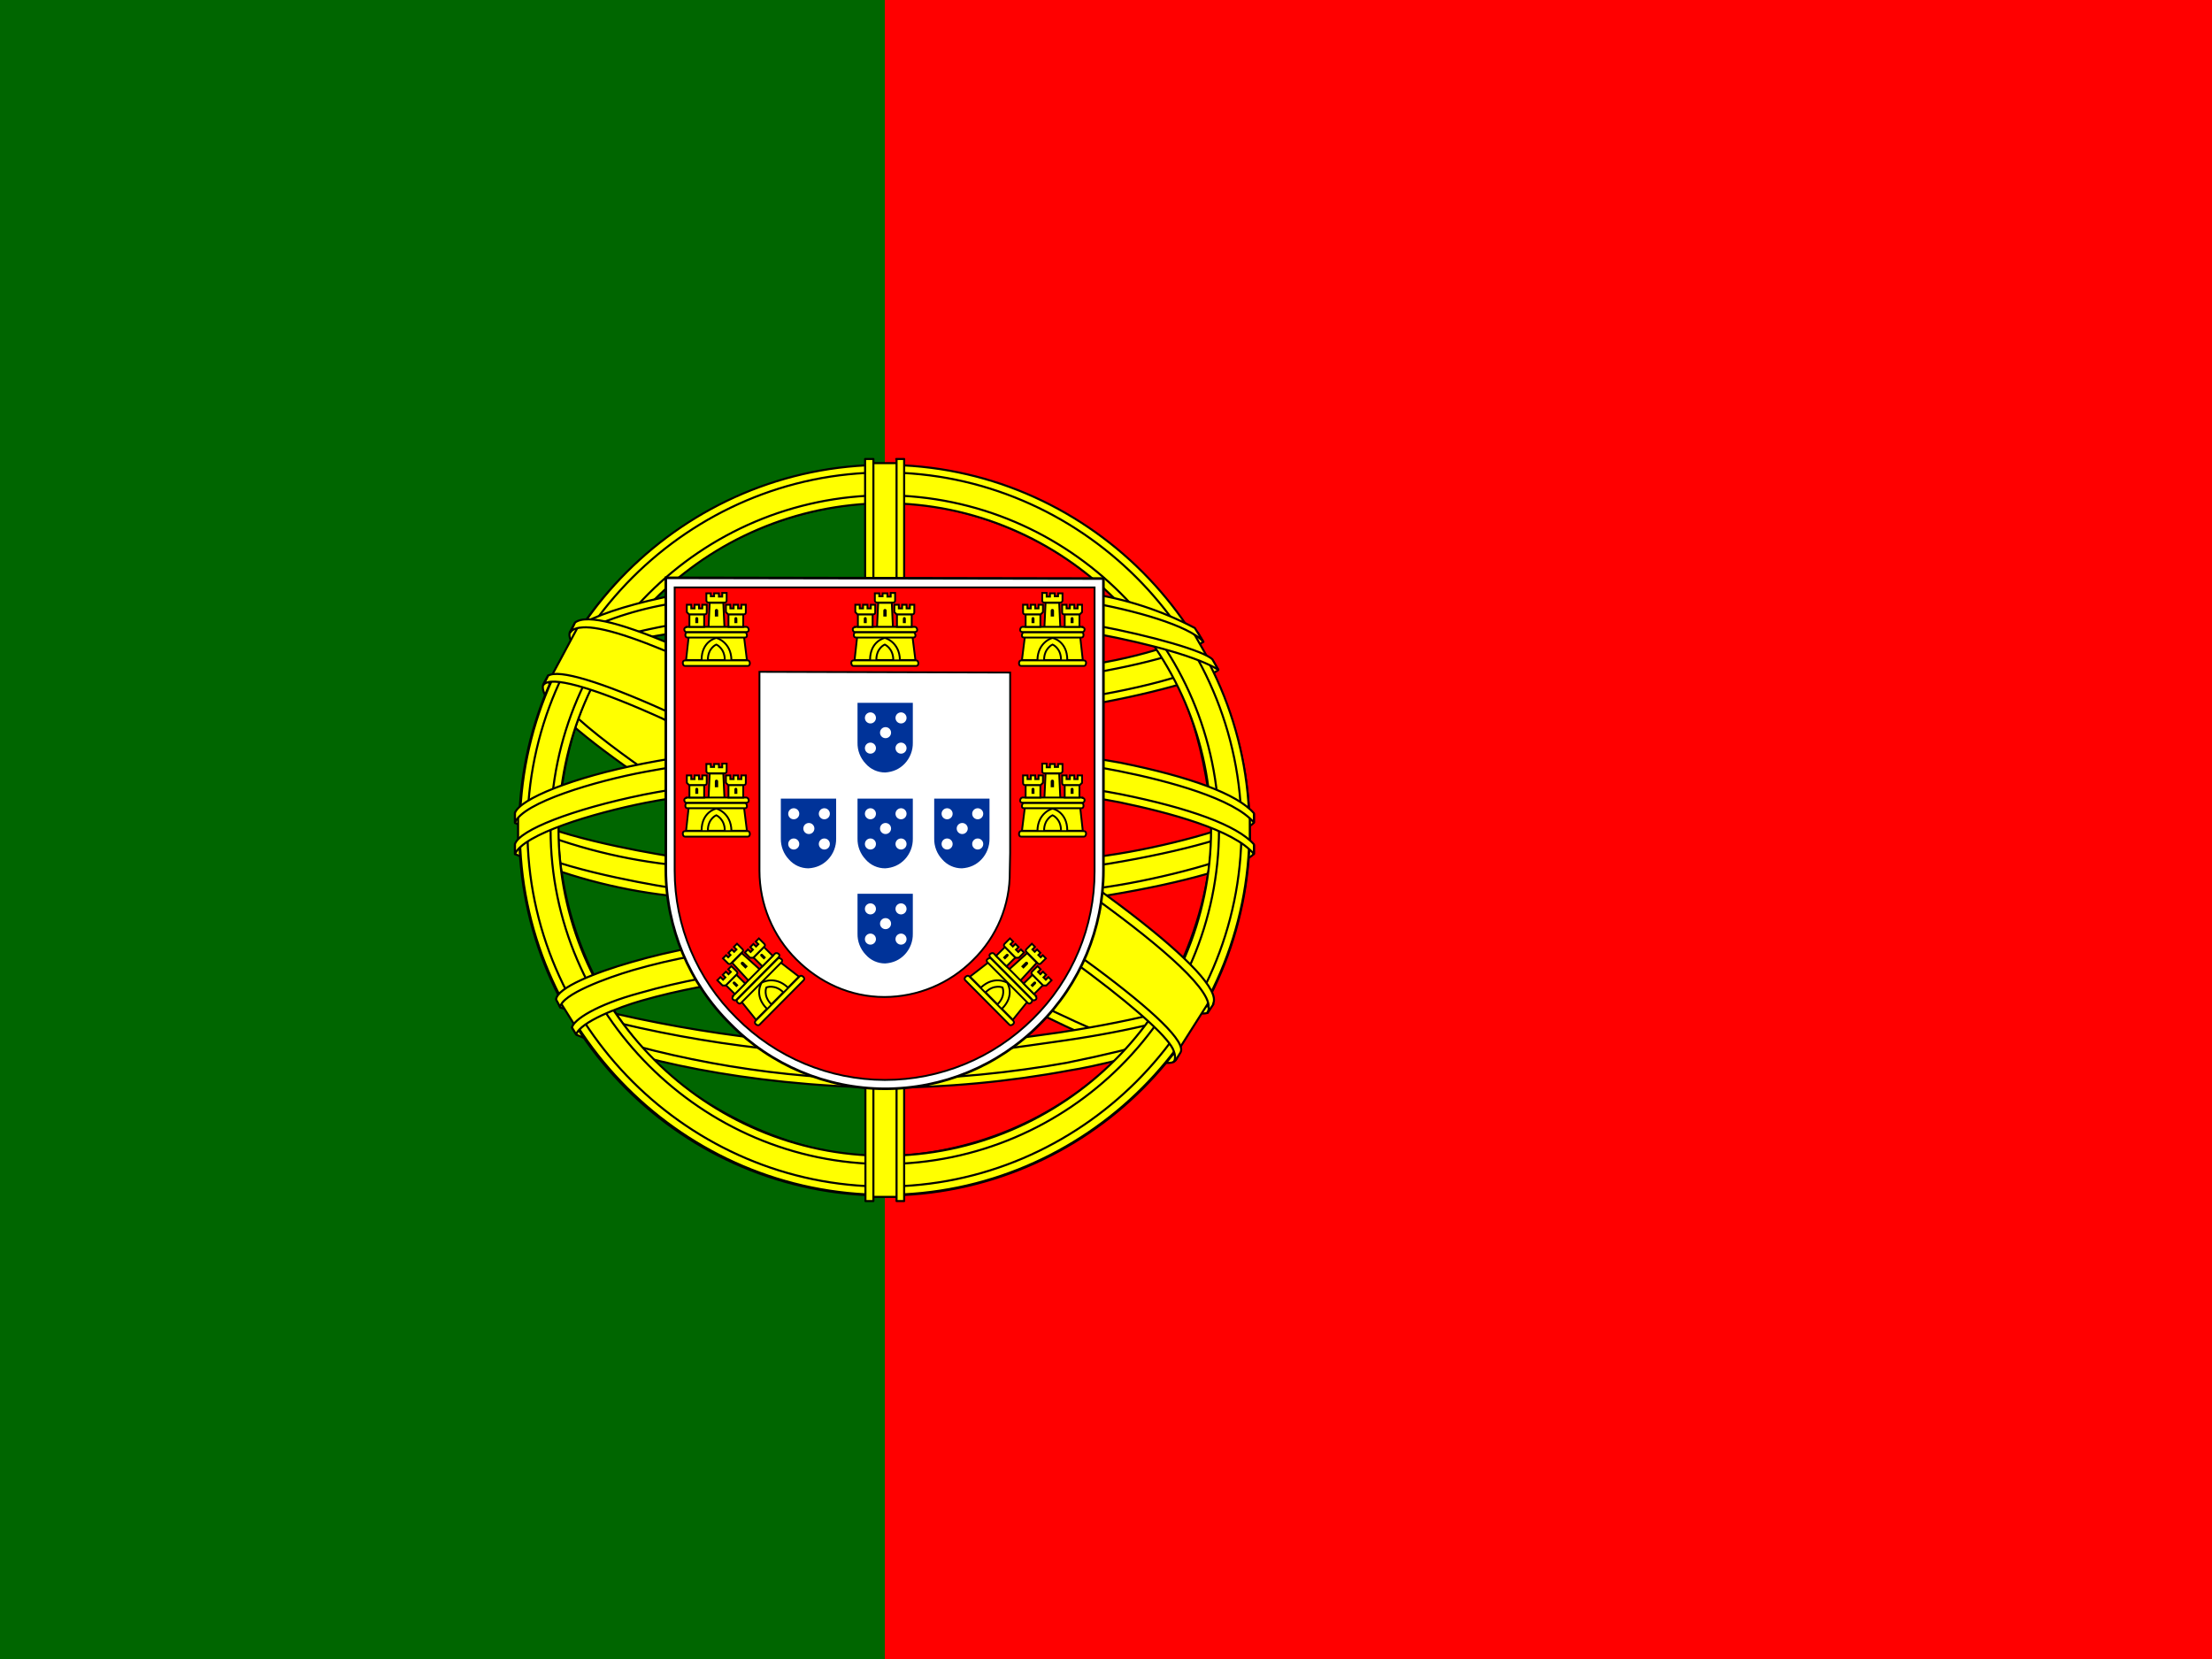
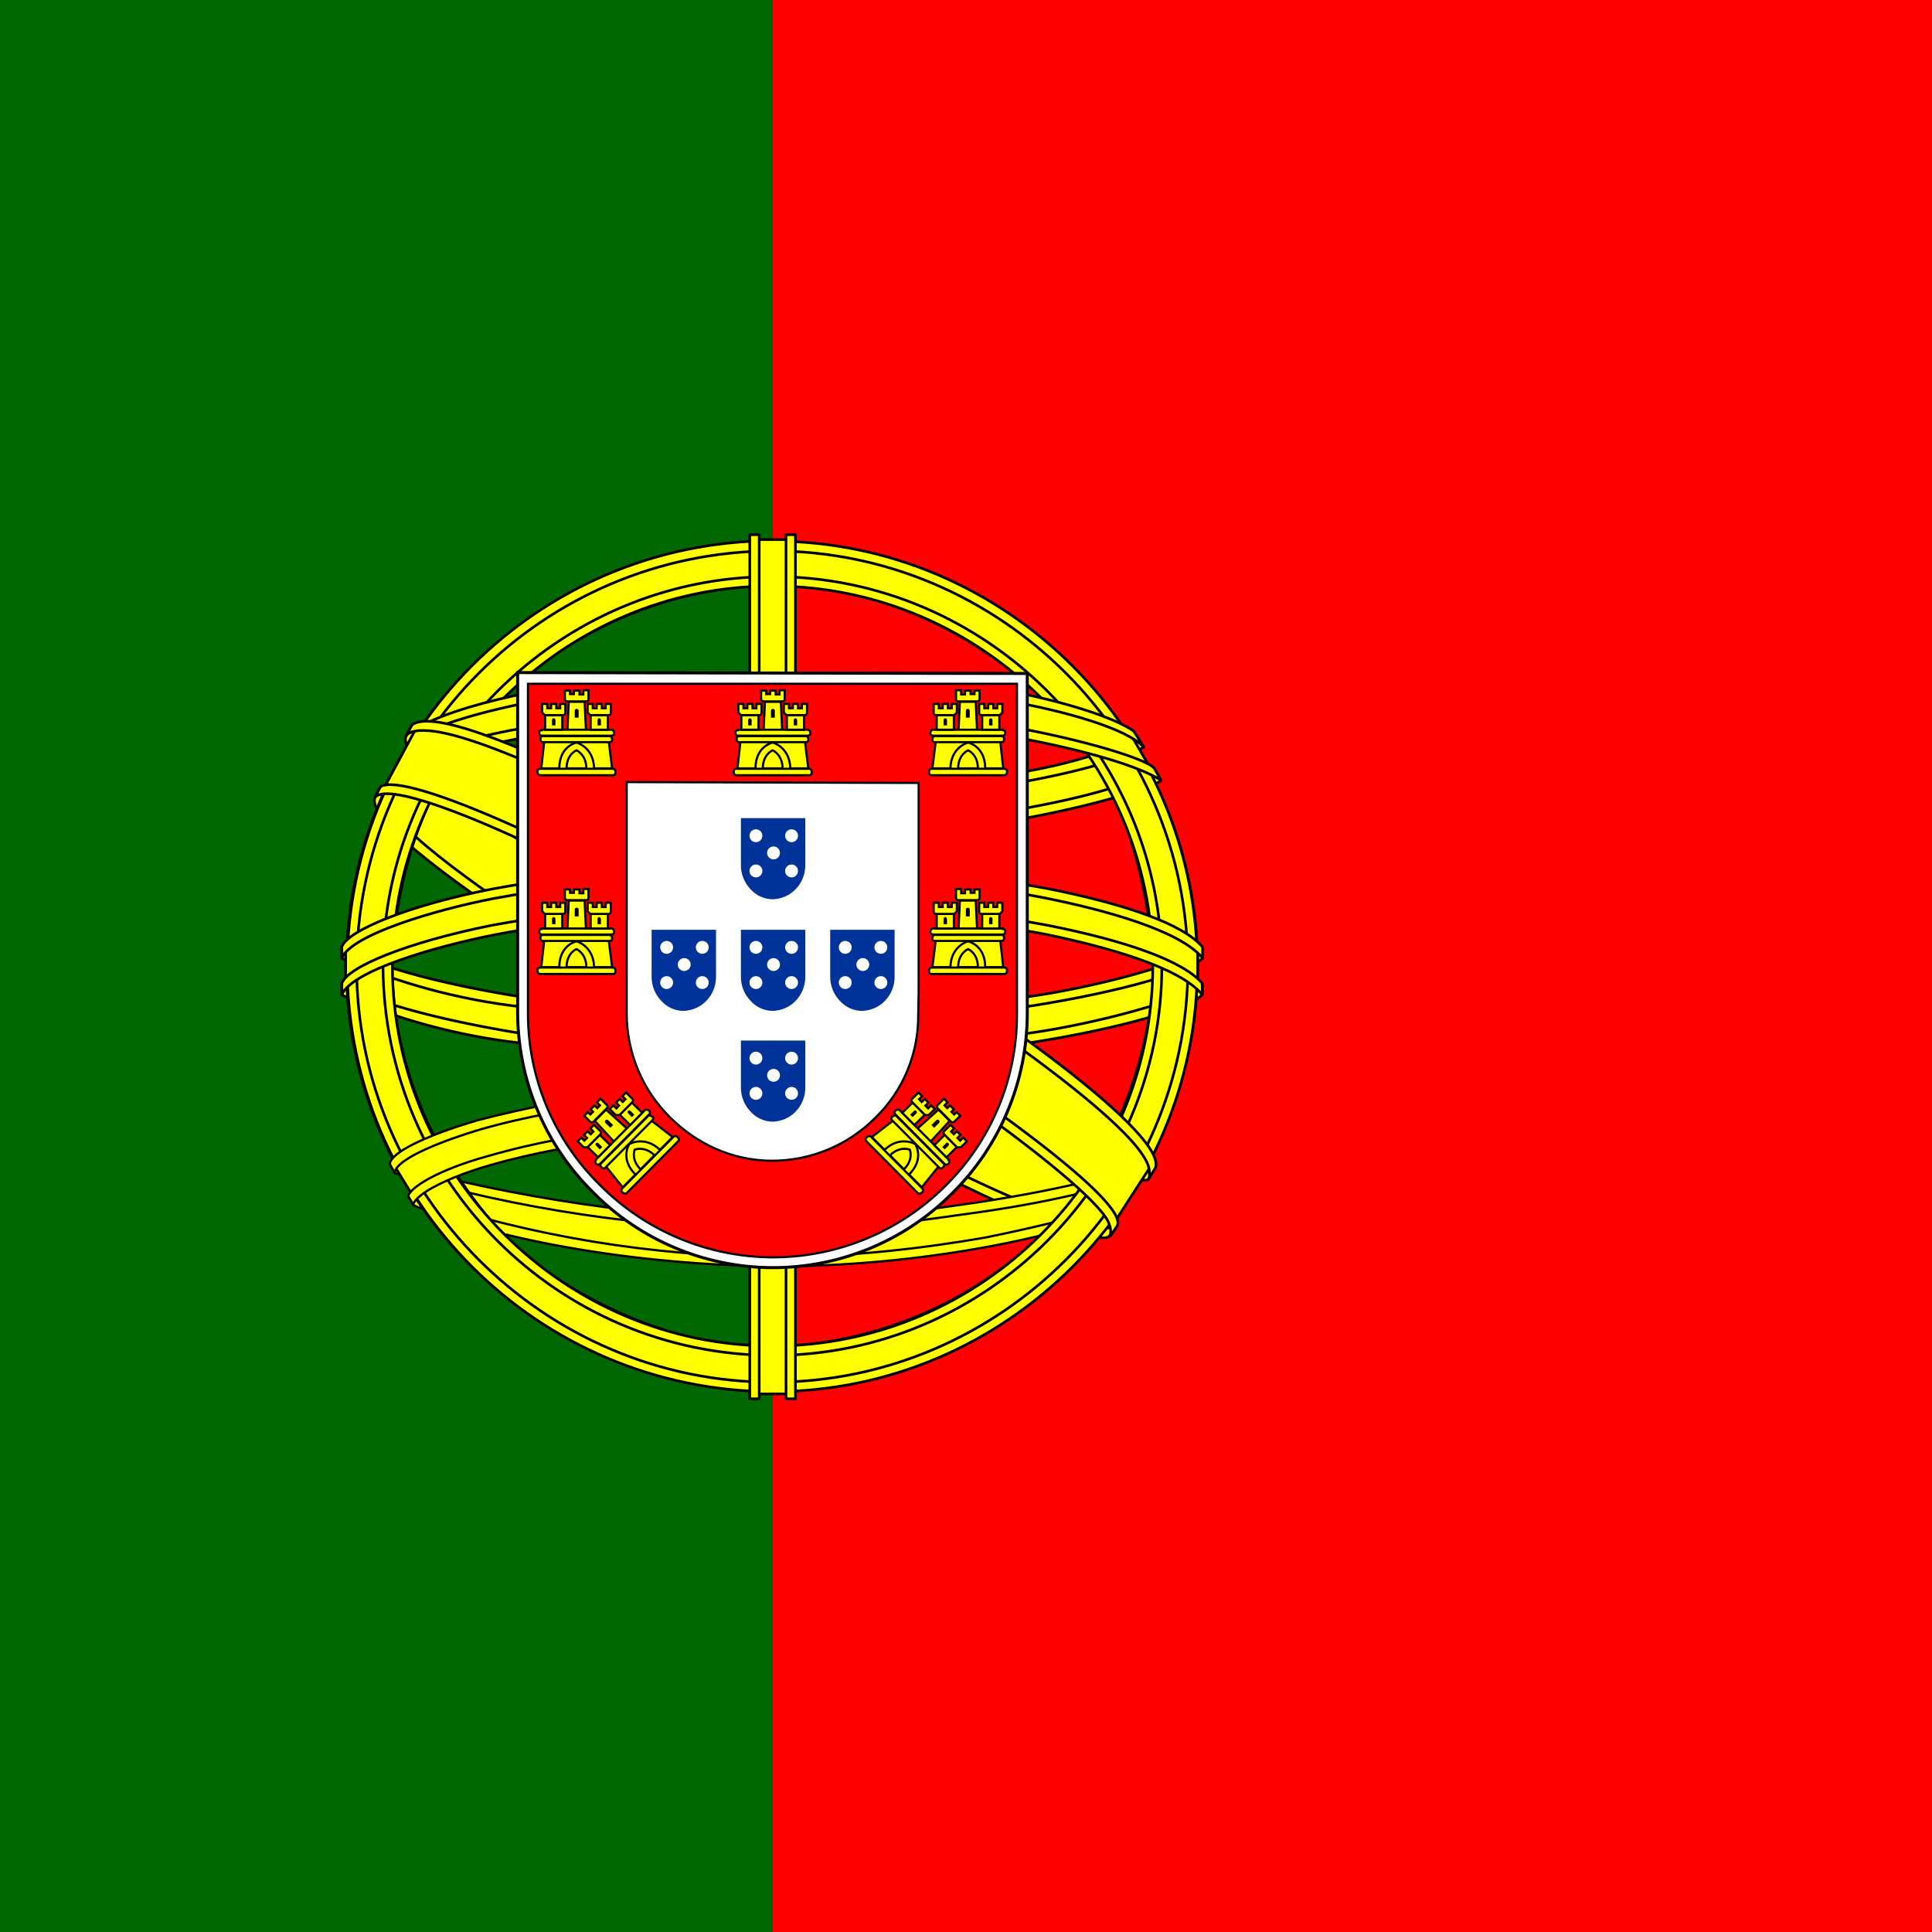
- <svg xmlns="http://www.w3.org/2000/svg" xmlns:xlink="http://www.w3.org/1999/xlink" viewBox="0 0 640 480">
-   <path fill="red" d="M256 0h384v480H256z" />
-   <path fill="#060" d="M0 0h256v480H0z" />
+ <svg xmlns="http://www.w3.org/2000/svg" xmlns:xlink="http://www.w3.org/1999/xlink" viewBox="0 0 512 512">
+   <path fill="red" d="M204.8 0H512v512H204.7z" />
+   <path fill="#060" d="M0 0h204.8v512H-.1z" />
  <g fill="#ff0" fill-rule="evenodd" stroke="#000" stroke-linecap="round" stroke-linejoin="round" stroke-width=".6">
-     <path d="M339.5 306.2c-32.3-1-180-93.2-181-108l8.1-13.5c14.7 21.3 165.7 111 180.6 107.8z" />
-     <path d="M164.9 182.8c-2.9 7.8 38.6 33.4 88.4 63.8s92.9 49 96 46.4l1.5-2.8q-.9 1.6-4.3.6c-13.5-3.9-48.6-20-92.1-46.4-43.6-26.4-81.4-50.7-87.3-61a6 6 0 0 1-.6-3.1h-.2l-1.2 2.2zm175.3 123.8q-.7 1.3-3.5.8c-12-1.3-48.6-19.1-91.9-45-50.4-30.2-92-57.6-87.4-64.8l1.2-2.2.2.1c-4 12.2 82.1 61.4 87.2 64.6 49.8 30.8 91.8 48.9 95.5 44.2z" />
-     <path d="M256.2 207.2c32.2-.3 72-4.4 95-13.6l-5-8c-13.5 7.5-53.5 12.5-90.3 13.2-43.4-.4-74.1-4.5-89.5-14.8l-4.6 8.6c28.2 12 57.2 14.5 94.4 14.6" />
-     <path d="M352.5 193.8c-.8 1.3-15.8 6.4-37.8 10.2a381 381 0 0 1-58.6 4.3 416 416 0 0 1-56.2-3.6c-23.1-3.6-35-8.6-39.5-10.4l1.1-2.2c12.7 5 24.7 8 38.7 10.2A412 412 0 0 0 256 206a392 392 0 0 0 58.3-4.3c22.5-3.7 34.8-8.4 36.6-10.5zm-4.4-8.1c-2.4 2-14.6 6.3-36 9.7a388 388 0 0 1-55.8 4c-22 0-40.1-1.6-53.8-3.6-21.8-2.8-33.4-8-37.6-9.4l1.3-2.2c3.3 1.7 14.4 6.2 36.5 9.3a385 385 0 0 0 53.6 3.4 384 384 0 0 0 55.4-4c21.5-3 33.1-8.4 34.9-9.8zM150.3 246c19.8 10.7 63.9 16 105.6 16.4 38 .1 87.4-5.8 105.9-15.6l-.5-10.7c-5.8 9-58.8 17.7-105.8 17.4s-90.7-7.6-105.3-17v9.5" />
-     <path d="M362.8 244.5v2.5c-2.8 3.4-20.2 8.4-42 12a434 434 0 0 1-65.4 4.4 400 400 0 0 1-62-4.3 155 155 0 0 1-44.4-12v-2.9c9.7 6.4 35.9 11.2 44.7 12.6 15.8 2.4 36.1 4.2 61.7 4.2 26.9 0 48.4-1.9 65-4.4 15.7-2.3 38-8.2 42.4-12.1m0-9v2.5c-2.8 3.3-20.2 8.3-42 11.9a434 434 0 0 1-65.4 4.5 414 414 0 0 1-62-4.3 155 155 0 0 1-44.4-12v-3c9.7 6.5 36 11.2 44.7 12.6a408 408 0 0 0 61.7 4.3c26.9 0 48.5-2 65-4.5 15.7-2.2 38-8.1 42.4-12m-107 68.8c-45.6-.2-84.7-12.4-93-14.4l6 9.4a250 250 0 0 0 87.4 14.3c34.7-1 65-3.7 86.3-14.1l6.2-9.8c-14.5 6.9-64 14.6-93 14.6" />
-     <path d="m344.9 297.3-2.8 4c-10 3.6-26 7.4-32.6 8.4a296 296 0 0 1-53.7 5c-40.4-.6-73.5-8.5-89-15.3l-1.3-2.1.2-.4 2.1.9a287 287 0 0 0 88.2 14.5c18.8 0 37.5-2.1 52.6-4.8 23.2-4.7 32.6-8.2 35.5-9.8l.7-.4zm5.3-8.8-2 3.5c-5.4 2-20 6.2-41.3 9.2-14 1.9-22.7 3.8-50.6 4.3a347 347 0 0 1-94.2-14L161 289a390 390 0 0 0 95.4 14c25.5-.5 36.4-2.4 50.3-4.3 24.8-3.8 37.3-8 41-9.1v-.2l2.6-1z" />
-     <path d="M350.8 237.6c.1 30-15.3 57-27.6 68.8a99 99 0 0 1-67.8 28.2c-30.3.5-58.8-19.2-66.5-27.9a101 101 0 0 1-27.5-67.4c1.8-32.8 14.7-55.6 33.3-71.3a100 100 0 0 1 64.2-22.7 98 98 0 0 1 71 35.6c12.5 15.2 18 31.7 20.9 56.7M255.6 135a106 106 0 0 1 106 105.2 105.6 105.6 0 1 1-211.4 0c-.1-58 47.3-105.2 105.4-105.2" />
-     <path d="M255.9 134.5c58.2 0 105.6 47.4 105.6 105.6S314.1 345.7 256 345.7s-105.6-47.4-105.6-105.6S197.8 134.5 256 134.5zM152.6 240c0 56.8 46.7 103.3 103.3 103.3S359.2 296.8 359.2 240s-46.7-103.3-103.3-103.3S152.6 183.2 152.6 240" />
-     <path d="M256 143.3a97 97 0 0 1 96.7 96.7 97 97 0 0 1-96.7 96.8c-53 0-96.7-43.6-96.7-96.8a97 97 0 0 1 96.7-96.7M161.6 240c0 52 42.6 94.4 94.4 94.4s94.4-42.5 94.4-94.4-42.6-94.4-94.4-94.4a95 95 0 0 0-94.4 94.4" />
-     <path d="M260.3 134h-9.1v212.3h9z" />
-     <path d="M259.3 132.8h2.3v214.7h-2.2V132.8zm-9 0h2.4v214.7h-2.3z" />
-     <path d="M361.6 244.2v-7.8l-6.4-6-36.3-9.6-52.2-5.3-63 3.2-44.8 10.6-9 6.7v7.9l22.9-10.3 54.4-8.5h52.3l38.4 4.2 26.6 6.4z" />
-     <path d="M256 223.8c24.9 0 49 2.3 68.3 6 19.8 4 33.7 9 38.5 14.5v2.8c-5.8-7-24.5-12-39-15-19-3.6-43-6-67.9-6-26.1 0-50.5 2.6-69.3 6.2-15 3-35.1 9-37.6 14.8v-2.9c1.3-4 16.3-10 37.3-14.3 18.9-3.7 43.3-6.1 69.6-6.1zm0-9.1a383 383 0 0 1 68.3 6c19.8 4 33.7 9 38.5 14.6v2.7c-5.8-6.9-24.5-12-39-14.9-19-3.7-43-6-67.9-6a376 376 0 0 0-69.2 6.2c-14.5 2.7-35.4 8.9-37.7 14.7v-2.8c1.4-4 16.6-10.3 37.3-14.3 19-3.7 43.3-6.2 69.7-6.2m-.6-46.2c39.3-.2 73.6 5.5 89.3 13.5l5.7 10c-13.6-7.4-50.6-15-94.9-14-36.1.3-74.7 4-94 14.4l6.8-11.4c15.9-8.3 53.3-12.5 87.1-12.5" />
-     <path d="M256 176.7a354 354 0 0 1 61.3 4.3c16 3 31.3 7.4 33.5 9.8l1.7 3c-5.3-3.4-18.6-7.3-35.6-10.5s-38.7-4.3-61-4.2c-25.3-.1-45 1.2-61.8 4.2a109 109 0 0 0-33.3 10.3l1.7-3.1c6-3 15.3-6.7 31.1-9.6 17.5-3.2 37.4-4.1 62.4-4.2m0-9c21.4-.2 42.6 1 59.1 4a96 96 0 0 1 30.6 10l2.5 4c-4.2-4.7-20-9.2-34.1-11.6-16.4-2.9-36.7-4-58.1-4.2a361 361 0 0 0-59.5 4.4 97 97 0 0 0-29.6 9.1l2.2-3.3c5.8-3 15.2-5.8 27-8.1a357 357 0 0 1 59.9-4.4zM308.4 284a276 276 0 0 0-52.5-4c-65.5.8-86.6 13.5-89.2 17.3l-5-8c16.8-12 52.4-18.8 94.6-18.2q32.9.5 56.6 5l-4.5 8" />
-     <path d="M255.6 278.9c18.2.3 36 1 53.3 4.2l-1.2 2.2c-16-3-33.2-4-52-4-24.3-.2-48.7 2.1-70 8.2-6.7 1.9-17.8 6.2-19 9.8l-1.2-2c.4-2.2 7-6.6 19.6-10 24.4-7 47.2-8.3 70.5-8.4m.8-9.2a327 327 0 0 1 57.3 5l-1.3 2.3a299 299 0 0 0-56-4.9c-24.2 0-49.9 1.8-73.3 8.6-7.5 2.2-20.6 7-21 10.7l-1.2-2.2c.2-3.4 11.5-7.9 21.7-10.8 23.5-6.9 49.3-8.6 73.8-8.7" />
-     <path d="m349.4 290.5-7.8 12.3-22.7-20.1-58.6-39.5-66.2-36.3-34.3-11.7 7.3-13.6 2.5-1.3 21.3 5.3 70.4 36.3 40.6 25.6L336 272l13.9 16z" />
-     <path d="M158.6 195.5c6-4 50.2 15.6 96.6 43.6 46.1 28 90.3 59.6 86.3 65.5l-1.3 2.1-.6.5c.1-.1.8-1 0-3.1-2-6.5-33.4-31.5-85.3-62.9-50.7-30.1-92.9-48.3-97-43.1zM351 290.4c3.8-7.6-37.2-38.5-88.1-68.6-52-29.5-89.6-46.9-96.5-41.7L165 183l.4-.5c1.2-1 3.3-1 4.2-1 11.8.2 45.5 15.7 92.8 42.8 20.8 12 87.6 55 87.3 67 0 1 .1 1.2-.3 1.8l1.7-2.6z" />
+     <path stroke-width=".7" d="M293.8 326.6c-34.4-1-192-99.4-193-115.1l8.6-14.5C125 219.7 286.2 315.4 302 312z" />
+     <path stroke-width=".7" d="M107.6 195c-3.1 8.3 41.1 35.6 94.3 68 53.2 32.3 99 52.3 102.5 49.5l1.5-2.9q-1 1.6-4.6.6c-14.4-4.2-51.9-21.4-98.3-49.5s-86.8-54.1-93-65.1a7 7 0 0 1-.7-3.3h-.2l-1.3 2.3zm187 132c-.6 1.1-1.7 1.1-3.7 1-12.9-1.5-52-20.5-98-48.1-53.8-32.2-98.2-61.5-93.3-69.1l1.3-2.4.2.1c-4.3 13 87.6 65.5 93 68.9 53.1 33 98 52.2 102 47.2z" />
+     <path stroke-width=".7" d="M205 221c34.3-.3 76.8-4.7 101.2-14.4L301 198c-14.5 8-57.1 13.3-96.3 14-46.4-.4-79.1-4.7-95.5-15.7l-5 9.1c30.2 12.7 61 15.5 100.8 15.6" />
+     <path stroke-width=".7" d="M307.7 206.8c-.9 1.3-16.8 6.8-40.3 10.8a416 416 0 0 1-62.6 4.6 444 444 0 0 1-60-3.8c-24.5-3.9-37.3-9.3-42-11.2l1.2-2.3a186 186 0 0 0 41.3 11 439 439 0 0 0 59.5 3.7 418 418 0 0 0 62.1-4.6c24-3.9 37.2-8.9 39-11.2zM303 198c-2.6 2-15.6 6.7-38.4 10.3a414 414 0 0 1-59.5 4.2 400 400 0 0 1-57.4-3.7c-23.3-3-35.6-8.5-40-10.1l1.3-2.3c3.4 1.8 15.4 6.6 39 10a423 423 0 0 0 57.1 3.5 409 409 0 0 0 59-4.2c23-3.2 35.4-9 37.3-10.5zM92 262.4c21.2 11.4 68.1 17.2 112.6 17.6 40.5 0 93.3-6.3 113-16.8l-.6-11.4c-6.1 9.7-62.6 19-112.8 18.6s-96.8-8.2-112.3-18.2v10.2" />
+     <path stroke-width=".7" d="M318.7 260.8v2.7c-3 3.6-21.6 9-44.9 12.7a463 463 0 0 1-69.7 4.8c-27.4 0-49.2-2-66.2-4.6a165 165 0 0 1-47.3-12.7v-3.2c10.4 6.9 38.3 11.9 47.7 13.4 16.8 2.6 38.5 4.5 65.8 4.5 28.7 0 51.7-2 69.3-4.7 16.8-2.4 40.6-8.7 45.3-12.9m0-9.7v2.8c-3 3.5-21.6 8.9-44.9 12.6a463 463 0 0 1-69.7 4.8c-27.4 0-49.2-2-66.1-4.5A165 165 0 0 1 90.6 254v-3.2c10.4 6.9 38.3 12 47.7 13.4 16.9 2.6 38.6 4.6 65.8 4.6 28.7 0 51.7-2 69.3-4.8 16.8-2.4 40.6-8.7 45.3-12.9m-114.2 73.5c-48.6-.3-90.3-13.2-99.1-15.4l6.4 10c15.5 6.6 56.2 16.4 93.2 15.3s69.3-4 92-15l6.6-10.5c-15.5 7.3-68.3 15.6-99 15.6" />
+     <path d="m299.5 317.1-3 4.4a259 259 0 0 1-34.7 8.9 315 315 0 0 1-57.2 5.2c-43.1-.6-78.4-9-95-16.2l-1.4-2.3.3-.4 2.2.9a306 306 0 0 0 94.1 15.5c20 .1 40-2.3 56.1-5.1 24.8-5 34.8-8.7 37.9-10.4zm5.7-9.4h.1l-2.2 3.8c-5.7 2-21.3 6.6-44 9.8-15 2-24.3 4-54 4.6a371 371 0 0 1-100.5-15l-1.2-2.5a424 424 0 0 0 101.7 15c27.2-.6 38.8-2.6 53.6-4.7 26.5-4 39.8-8.4 43.8-9.7l-.1-.2z" />
+     <path stroke-width=".7" d="M305.8 253.4c.2 32-16.2 60.8-29.4 73.5a106 106 0 0 1-72.3 30c-32.3.6-62.7-20.5-70.9-29.7-16-18.1-29-41-29.4-72 2-35 15.7-59.3 35.6-76a106 106 0 0 1 68.4-24.2c25.4.7 55.2 13.2 75.7 38 13.4 16.2 19.3 33.8 22.3 60.5zM204.4 143.8c62 0 113 50.5 113 112.3a113 113 0 0 1-113 112.3c-62 0-112.6-50.4-112.6-112.3s50.6-112.3 112.6-112.3" />
+     <path stroke-width=".7" d="M204.7 143.4c62 0 112.6 50.7 112.6 112.7s-50.6 112.7-112.6 112.7A113 113 0 0 1 92 256a113 113 0 0 1 112.7-112.7zM94.5 256.1c0 60.6 49.8 110.2 110.2 110.2s110.1-49.6 110.1-110.2S265.1 146 204.7 146A110.6 110.6 0 0 0 94.5 256.1" />
+     <path stroke-width=".7" d="M204.8 152.8c56.5 0 103.1 46.5 103.1 103.2s-46.6 103.2-103.1 103.2A103.6 103.6 0 0 1 101.5 256c0-56.7 46.6-103.2 103.2-103.2zM104 256c0 55.4 45.5 100.7 100.8 100.7S305.5 311.4 305.5 256 260 155.3 204.7 155.3 104 200.6 104 256" />
+     <path stroke-width=".7" d="M209.3 143h-9.7v226.4h9.7z" />
+     <path stroke-width=".7" d="M208.3 141.7h2.5v229h-2.5zm-9.6 0h2.5v229h-2.5z" />
+     <path stroke-width=".7" d="M317.4 260.5V252l-6.8-6.3-38.7-10.3-55.8-5.7-67 3.4-47.9 11.4-9.6 7.2v8.3l24.4-11 58-9h55.8l41 4.5 28.4 6.9z" />
+     <path stroke-width=".7" d="M204.7 238.7a394 394 0 0 1 72.9 6.5c21.1 4.2 36 9.5 41 15.4v3c-6-7.4-26-12.8-41.5-16-20.3-3.9-46-6.4-72.4-6.4-28 0-54 2.7-74 6.6-16 3.2-37.4 9.5-40.1 15.8v-3c1.5-4.4 17.4-10.9 39.8-15.4a405 405 0 0 1 74.3-6.5m0-9.7a396 396 0 0 1 73 6.5c21 4.2 36 9.5 41 15.5v2.9c-6.1-7.4-26.2-12.8-41.6-15.9-20.3-4-46-6.5-72.4-6.5a402 402 0 0 0-73.8 6.6c-15.5 3-37.8 9.6-40.3 15.8v-3c1.5-4.3 17.8-11 39.8-15.3a405 405 0 0 1 74.3-6.6m-.5-49.3c41.9-.2 78.5 5.9 95.2 14.5l6.1 10.5c-14.5-7.8-54-16-101.3-14.7-38.5.2-79.6 4.2-100.3 15.2l7.3-12.2c17-8.8 57-13.2 93-13.3" />
+     <path stroke-width=".7" d="M204.7 188.4c24 0 47 1.3 65.4 4.6 17.1 3.2 33.5 8 35.8 10.6l1.8 3.2c-5.7-3.7-19.8-7.9-38-11.3a367 367 0 0 0-65-4.5c-27 0-48 1.3-66 4.5-19 3.5-32.2 8.6-35.5 11l1.8-3.3c6.3-3.3 16.4-7.2 33.3-10.2 18.6-3.4 39.7-4.4 66.4-4.6m0-9.6a371 371 0 0 1 63.1 4.4c13.9 2.7 27.6 6.9 32.7 10.6l2.6 4.2c-4.5-5-21.4-9.7-36.4-12.3-17.4-3-39.1-4.2-62-4.4-24 0-46.2 1.5-63.4 4.6-16.4 3.2-27 6.9-31.5 9.8l2.3-3.6c6.2-3.2 16.2-6.2 28.8-8.7 17.3-3.1 39.7-4.6 63.8-4.6m56 124.1a293 293 0 0 0-56-4.2c-69.9.8-92.4 14.3-95.2 18.4l-5.2-8.5C122 295.7 160 288.5 205 289.2q35 .5 60.4 5.2l-4.8 8.5" />
+     <path d="M204.3 297.5c19.4.3 38.5 1 57 4.5l-1.4 2.4a298 298 0 0 0-55.5-4.3c-25.8-.2-52 2.2-74.6 8.7-7.2 2-19 6.6-20.3 10.4l-1.3-2.2c.4-2.2 7.6-6.9 21-10.6 26-7.5 50.3-8.7 75-9zm.9-9.8a351 351 0 0 1 61.1 5.3l-1.4 2.5a319 319 0 0 0-59.6-5.2c-25.9 0-53.3 1.9-78.3 9.1-8 2.4-22 7.4-22.4 11.4l-1.3-2.3c.3-3.6 12.3-8.4 23.2-11.6a285 285 0 0 1 78.7-9.2" />
+     <path stroke-width=".7" d="m304.4 309.9-8.4 13-24.1-21.4-62.6-42-70.5-38.8-36.7-12.5 7.8-14.5 2.7-1.4 22.8 5.7 75 38.7 43.3 27.3 36.3 26 14.8 17.1z" />
+     <path stroke-width=".7" d="M100.8 208.5c6.5-4.3 53.7 16.7 103 46.5s96.4 63.6 92.2 70l-1.4 2.1-.7.5c.2 0 .9-1 0-3.3-2.2-6.9-35.5-33.5-91-67-54-32.2-99-51.6-103.5-46zm205.3 101.2c4-8-39.7-41-94-73.1-55.5-31.5-95.6-50-102.9-44.5l-1.6 3 .4-.5c1.3-1.1 3.5-1 4.5-1 12.6.1 48.6 16.6 99 45.6 22.1 12.8 93.4 58.6 93.1 71.4 0 1.1.1 1.3-.3 1.9z" />
  </g>
-   <g transform="translate(0 26.7)scale(1.06667)">
+   <g transform="translate(-68.3 28.4)scale(1.13778)">
    <path fill="#fff" stroke="#000" stroke-width=".7" d="M180.6 211a59 59 0 0 0 17.5 41.7 59 59 0 0 0 41.8 17.6 59 59 0 0 0 42-17.4 59 59 0 0 0 17.4-41.8v-79.2l-118.7-.2z" />
    <path fill="red" stroke="#000" stroke-width=".5" d="M183 211.1a56 56 0 0 0 16.8 40 57 57 0 0 0 40.2 16.8 57 57 0 0 0 40.2-16.6 56 56 0 0 0 16.7-40v-77H183v76.8m91-53.7v48.9l-.1 5.1a33 33 0 0 1-10 24 34 34 0 0 1-24 10c-9.4 0-17.7-4-23.9-10.2a34 34 0 0 1-10-24v-54z" />
    <g id="e">
      <g id="d" fill="#ff0" stroke="#000" stroke-width=".5">
        <path stroke="none" d="M190.2 154.4c.1-5.5 4-6.8 4-6.8.1 0 4.3 1.4 4.3 6.9z" />
        <path d="m186.8 147.7-.7 6.3h4.2c0-5.2 4-6 4-6 .1 0 4 1.1 4.1 6h4.2l-.8-6.4zm-1 6.4h17q.5 0 .6.7 0 .8-.6.8h-17q-.5 0-.6-.8 0-.7.7-.7z" />
        <path d="M192 154c0-3.3 2.3-4.2 2.3-4.2s2.3 1 2.3 4.2H192m-5.8-9h16.3q.5.1.6.8 0 .5-.6.6h-16.3q-.5 0-.6-.7 0-.5.6-.6zm.4 1.5H202q.5 0 .6.7t-.6.7h-15.5q-.6 0-.6-.7t.6-.7zm5-10.6h1.2v.8h.9v-.8h1.3v.9h.9v-1h1.2v2q0 .6-.5.6h-4.4q-.5 0-.6-.5zm4.6 2.7.3 6.4h-4.3l.3-6.5h3.7" />
        <path id="a" d="M191 141.6v3.4h-4v-3.4z" />
        <use xlink:href="#a" width="100%" height="100%" x="10.6" />
        <path id="b" d="M186.3 139h1.2v1h.9v-1h1.2v1h.9v-1h1.2v2q0 .6-.5.6h-4.3l-.6-.6z" />
        <use xlink:href="#b" width="100%" height="100%" x="10.6" />
        <path fill="#000001" stroke="none" d="M193.9 140.6c0-.6.9-.6.9 0v1.6h-.9z" />
        <path id="c" fill="#000001" stroke="none" d="M188.6 142.8c0-.6.8-.6.8 0v1.2h-.8z" />
        <use xlink:href="#c" width="100%" height="100%" x="10.6" />
      </g>
      <use xlink:href="#d" width="100%" height="100%" y="46.3" />
      <use xlink:href="#d" width="100%" height="100%" transform="rotate(-45.2 312.8 180)" />
    </g>
    <use xlink:href="#d" width="100%" height="100%" x="45.7" />
    <use xlink:href="#e" width="100%" height="100%" transform="matrix(-1 0 0 1 479.8 0)" />
    <g id="f" fill="#fff">
      <path fill="#039" d="M232.6 202.4a8 8 0 0 0 2.2 5.7 7 7 0 0 0 5.3 2.4q3.2-.2 5.3-2.4a8 8 0 0 0 2.2-5.7v-10.8h-15z" />
      <circle cx="236.1" cy="195.7" r="1.5" />
      <circle cx="244.4" cy="195.7" r="1.5" />
      <circle cx="240.2" cy="199.7" r="1.5" />
      <circle cx="236.1" cy="203.9" r="1.5" />
      <circle cx="244.4" cy="203.9" r="1.5" />
    </g>
    <use xlink:href="#f" width="100%" height="100%" y="-26" />
    <use xlink:href="#f" width="100%" height="100%" x="-20.8" />
    <use xlink:href="#f" width="100%" height="100%" x="20.8" />
    <use xlink:href="#f" width="100%" height="100%" y="25.8" />
  </g>
</svg>
